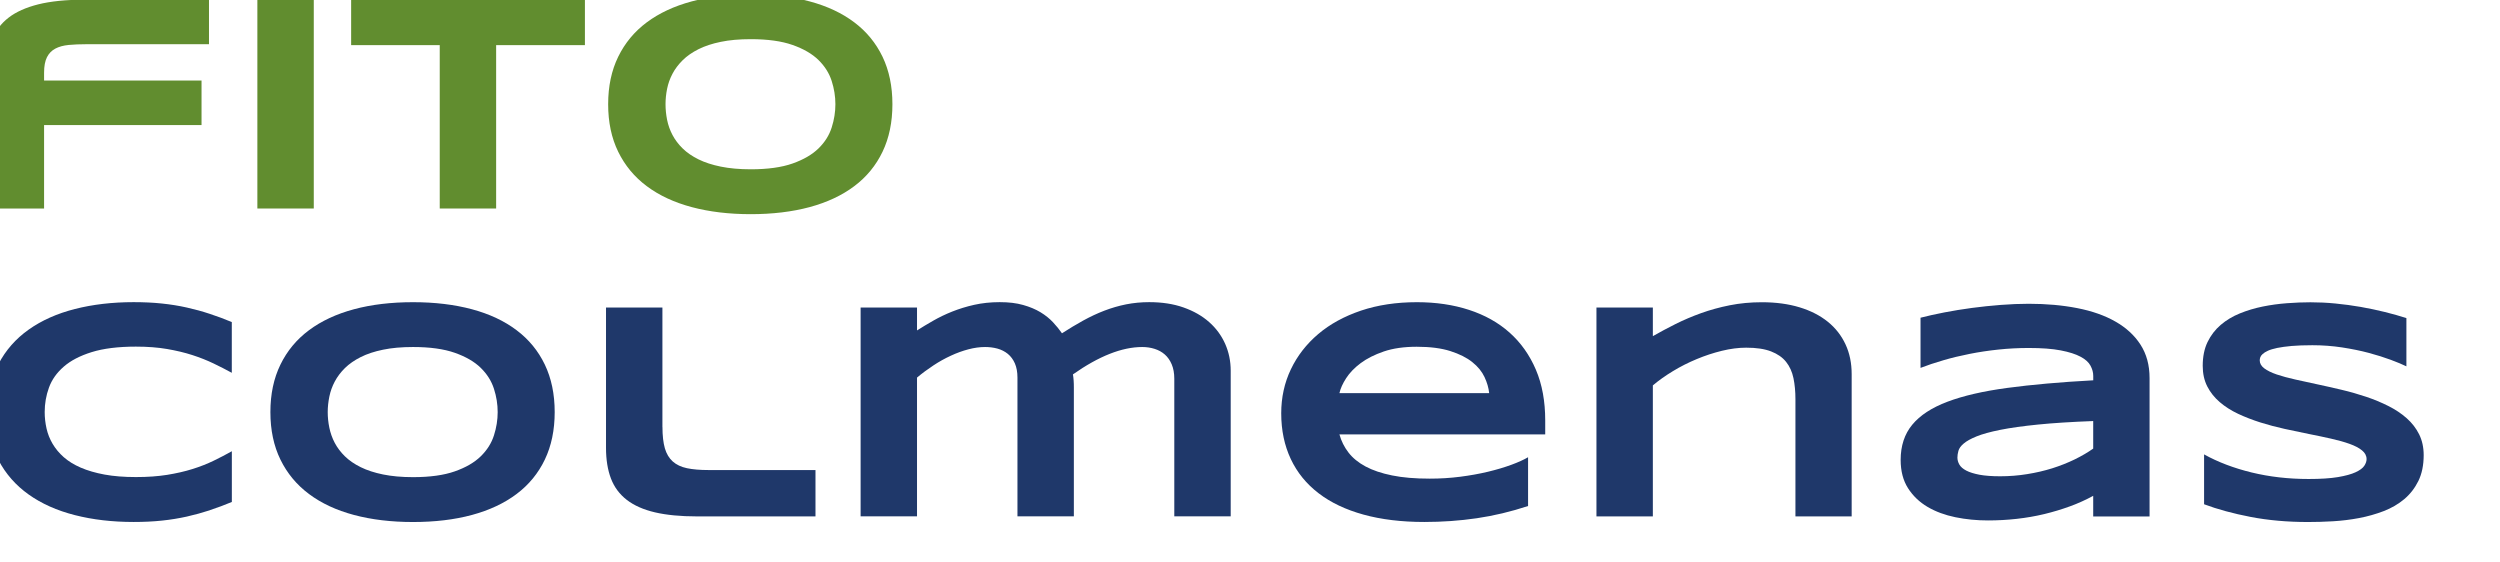
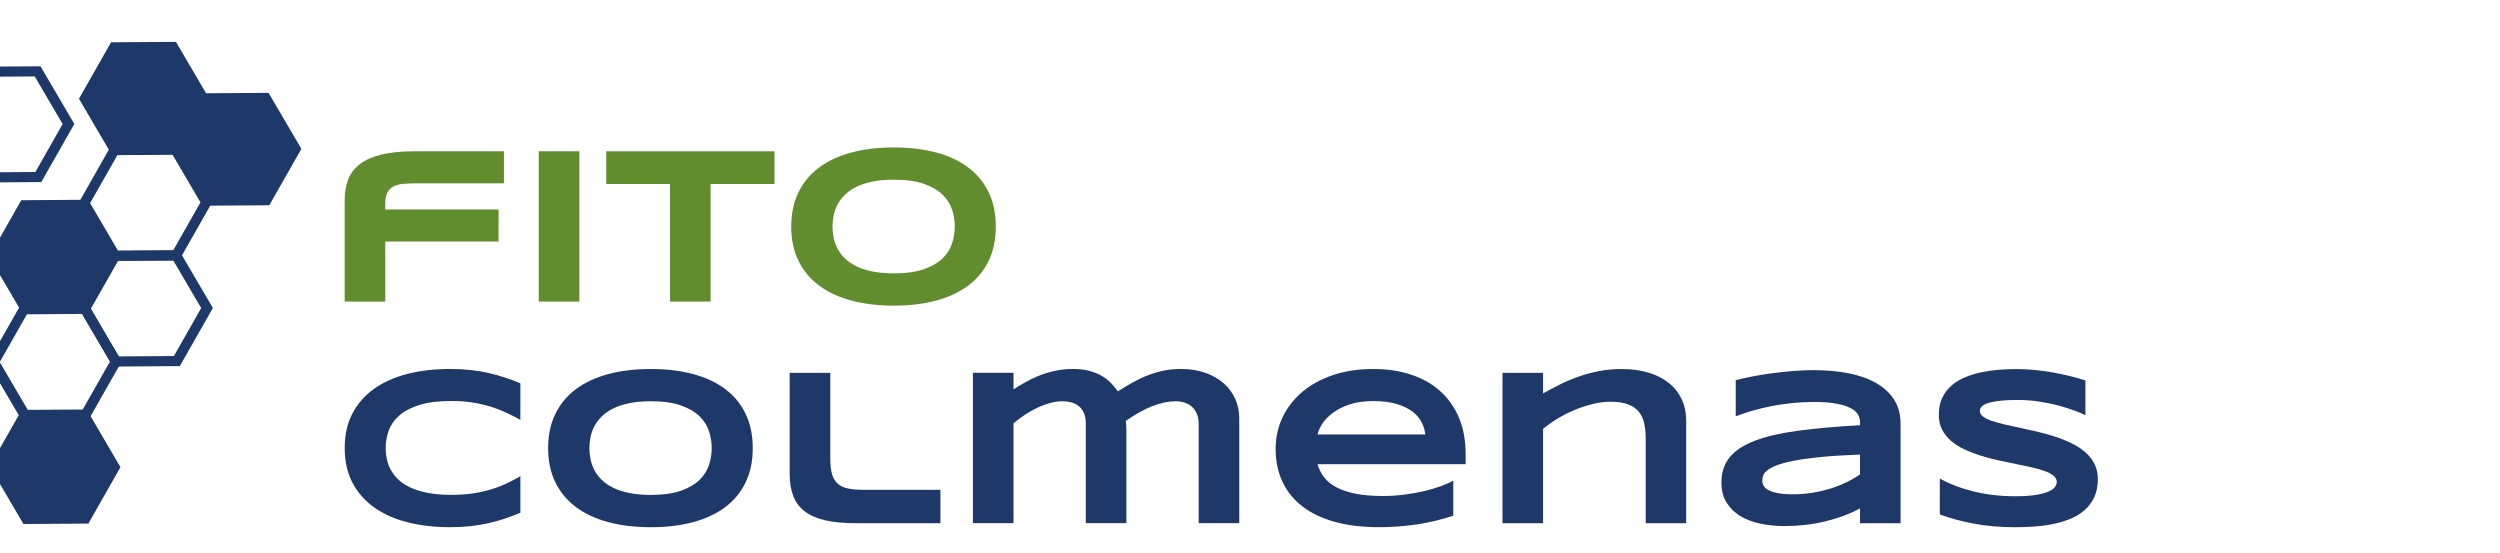
- <svg xmlns="http://www.w3.org/2000/svg" id="Capa_1" data-name="Capa 1" viewBox="228 268 570 128">
+ <svg xmlns="http://www.w3.org/2000/svg" id="Capa_1" data-name="Capa 1" viewBox="116 220 792 175">
  <defs>
    <style>
      .cls-1 {
        fill: #1f386a;
      }

      .cls-2 {
        fill: #618d2f;
      }
    </style>
  </defs>
  <g>
    <polygon class="cls-1" points="85.16 351.71 83.77 352.53 94.02 370 115.2 369.86 125.67 351.44 114.95 333.17 93.77 333.31 83.3 351.73 83.77 352.53 85.16 351.71 86.55 352.51 95.64 336.51 113.12 336.39 121.97 351.47 113.33 366.66 95.85 366.78 86.54 350.9 85.16 351.71 86.55 352.51 85.16 351.71" />
    <polygon class="cls-1" points="142.92 317.84 141.54 318.65 151.79 336.13 172.97 335.98 183.44 317.57 172.72 299.3 151.54 299.44 141.07 317.85 141.54 318.65 142.92 317.84 144.32 318.63 153.41 302.63 170.89 302.51 179.73 317.59 171.1 332.79 153.62 332.91 144.31 317.03 142.92 317.84 144.32 318.63 142.92 317.84" />
    <polygon class="cls-1" points="113.81 301.3 123.59 317.97 142.92 317.84 152.48 301.04 142.7 284.36 123.37 284.49 113.81 301.3" />
    <polygon class="cls-1" points="113.81 301.3 112.89 301.84 122.98 319.04 143.55 318.91 153.71 301.03 143.31 283.29 122.74 283.43 112.58 301.3 112.89 301.84 113.81 301.3 114.74 301.82 123.99 285.55 142.09 285.43 151.24 301.04 142.3 316.78 124.2 316.9 114.74 300.76 113.81 301.3 114.74 301.82 113.81 301.3" />
    <polygon class="cls-1" points="142.7 284.36 141.31 285.17 151.56 302.64 172.74 302.5 183.21 284.09 172.5 265.81 151.31 265.96 140.85 284.37 141.31 285.17 142.7 284.36 144.09 285.15 153.19 269.15 170.67 269.03 179.51 284.11 170.87 299.31 153.39 299.43 144.08 283.55 142.7 284.36 144.09 285.15 142.7 284.36" />
    <polygon class="cls-1" points="114.04 334.78 112.66 335.59 122.9 353.06 144.09 352.92 154.55 334.5 143.84 316.23 122.66 316.38 112.19 334.79 112.66 335.59 114.04 334.78 115.43 335.57 124.53 319.57 142.01 319.45 150.85 334.53 142.21 349.73 124.73 349.84 115.42 333.97 114.04 334.78 115.43 335.57 114.04 334.78" />
    <polygon class="cls-1" points="114.26 368.26 124.04 384.94 143.37 384.81 152.93 368 143.15 351.32 123.82 351.45 114.26 368.26" />
    <polygon class="cls-1" points="114.26 368.26 113.34 368.8 123.43 386.01 144 385.87 154.16 367.99 143.76 350.25 123.19 350.39 113.03 368.27 113.34 368.8 114.26 368.26 115.19 368.79 124.44 352.52 142.54 352.4 151.69 368.01 142.75 383.74 124.65 383.86 115.19 367.72 114.26 368.26 115.19 368.79 114.26 368.26" />
    <polygon class="cls-1" points="142.25 251.27 152.03 267.94 171.36 267.81 180.91 251.01 171.13 234.33 151.8 234.46 142.25 251.27" />
    <polygon class="cls-1" points="142.25 251.27 141.33 251.81 151.42 269.02 171.98 268.88 182.14 251 171.74 233.26 151.18 233.4 141.02 251.28 141.33 251.81 142.25 251.27 143.18 251.8 152.43 235.53 170.52 235.41 179.68 251.02 170.73 266.75 152.64 266.87 143.17 250.73 142.25 251.27 143.18 251.8 142.25 251.27" />
    <polygon class="cls-1" points="171.58 267.42 181.36 284.1 200.69 283.97 210.24 267.16 200.46 250.49 181.13 250.62 171.58 267.42" />
    <polygon class="cls-1" points="171.58 267.42 170.66 267.96 180.75 285.17 201.31 285.03 211.48 267.15 201.07 249.41 180.51 249.55 170.35 267.43 170.66 267.96 171.58 267.42 172.51 267.95 181.76 251.68 199.85 251.56 209.01 267.17 200.07 282.9 181.97 283.03 172.5 266.88 171.58 267.42 172.51 267.95 171.58 267.42" />
    <polygon class="cls-1" points="137.7 259.28 139.08 258.47 128.83 241 107.65 241.14 97.18 259.55 107.9 277.83 129.08 277.68 139.55 259.27 139.08 258.47 137.7 259.28 136.3 258.49 127.21 274.49 109.73 274.61 100.88 259.53 109.52 244.33 127 244.21 136.31 260.09 137.7 259.28 136.3 258.49 137.7 259.28" />
    <polygon class="cls-1" points="79.93 293.15 81.31 292.34 71.06 274.87 49.88 275.01 39.42 293.43 50.13 311.7 71.31 311.56 81.78 293.14 81.31 292.34 79.93 293.15 78.53 292.36 69.44 308.36 51.96 308.48 43.12 293.4 51.76 278.2 69.24 278.09 78.55 293.96 79.93 293.15 78.53 292.36 79.93 293.15" />
    <polygon class="cls-1" points="109.04 309.7 99.26 293.02 79.93 293.15 70.38 309.96 80.15 326.64 99.48 326.51 109.04 309.7" />
    <polygon class="cls-1" points="109.04 309.7 109.96 309.16 99.87 291.95 79.3 292.09 69.14 309.97 79.54 327.71 100.11 327.57 110.27 309.69 109.96 309.16 109.04 309.7 108.11 309.17 98.86 325.44 80.76 325.56 71.61 309.95 80.55 294.22 98.65 294.1 108.12 310.24 109.04 309.7 108.11 309.17 109.04 309.7" />
    <polygon class="cls-1" points="80.15 326.64 81.54 325.82 71.29 308.35 50.11 308.49 39.64 326.91 50.36 345.18 71.54 345.04 82 326.62 81.54 325.82 80.15 326.64 78.76 325.84 69.67 341.84 52.19 341.96 43.34 326.88 51.98 311.69 69.46 311.57 78.77 327.45 80.15 326.64 78.76 325.84 80.15 326.64" />
    <polygon class="cls-1" points="108.81 276.22 110.19 275.41 99.95 257.93 78.77 258.07 68.3 276.49 79.01 294.76 100.2 294.62 110.66 276.2 110.19 275.41 108.81 276.22 107.42 275.43 98.32 291.43 80.84 291.54 72 276.46 80.64 261.27 98.12 261.15 107.43 277.03 108.81 276.22 107.42 275.43 108.81 276.22" />
    <polygon class="cls-1" points="108.59 242.74 98.81 226.06 79.48 226.19 69.92 243 79.7 259.67 99.03 259.54 108.59 242.74" />
    <polygon class="cls-1" points="108.59 242.74 109.51 242.19 99.42 224.99 78.85 225.12 68.69 243 79.09 260.74 99.66 260.61 109.82 242.73 109.51 242.19 108.59 242.74 107.66 242.21 98.41 258.48 80.31 258.6 71.16 242.99 80.1 227.25 98.2 227.13 107.66 243.28 108.59 242.74 107.66 242.21 108.59 242.74" />
    <polygon class="cls-1" points="80.6 359.73 70.82 343.05 51.49 343.18 41.94 359.99 51.72 376.66 71.05 376.53 80.6 359.73" />
    <polygon class="cls-1" points="80.6 359.73 81.52 359.19 71.43 341.98 50.87 342.12 40.71 360 51.11 377.74 71.67 377.6 81.84 359.72 81.52 359.19 80.6 359.73 79.67 359.2 70.43 375.47 52.33 375.59 43.17 359.98 52.12 344.25 70.21 344.12 79.68 360.27 80.6 359.73 79.67 359.2 80.6 359.73" />
    <polygon class="cls-1" points="51.27 343.57 41.49 326.9 22.16 327.03 12.61 343.83 22.39 360.51 41.72 360.38 51.27 343.57" />
    <polygon class="cls-1" points="51.27 343.57 52.19 343.03 42.1 325.82 21.54 325.96 11.37 343.84 21.78 361.58 42.34 361.44 52.5 343.56 52.19 343.03 51.27 343.57 50.34 343.04 41.09 359.31 23 359.44 13.84 343.82 22.79 328.09 40.88 327.97 50.35 344.11 51.27 343.57 50.34 343.04 51.27 343.57" />
  </g>
  <g>
    <g>
      <path class="cls-2" d="M247.69,278.08c-1.5,0-2.85.06-4.04.17-1.19.12-2.2.39-3.03.83-.83.44-1.47,1.09-1.91,1.96s-.66,2.05-.66,3.55v1.77h35.9v10.15h-35.9v19.03h-12.86v-32.02c0-2.45.36-4.64,1.09-6.58.73-1.94,1.95-3.58,3.66-4.9,1.71-1.33,3.97-2.34,6.79-3.05,2.82-.7,6.33-1.06,10.54-1.06h28.38v10.15h-27.97Z" />
      <path class="cls-2" d="M286.68,315.54v-47.62h12.86v47.62h-12.86Z" />
      <path class="cls-2" d="M341.12,278.29v37.25h-12.86v-37.25h-20.2v-10.36h53.3v10.36h-20.24Z" />
      <path class="cls-2" d="M431.47,291.77c0,4.09-.75,7.7-2.25,10.83-1.5,3.13-3.65,5.75-6.45,7.85-2.79,2.1-6.19,3.69-10.17,4.77-3.99,1.07-8.46,1.61-13.43,1.61s-9.46-.54-13.46-1.61-7.42-2.66-10.24-4.77c-2.82-2.1-4.99-4.72-6.52-7.85-1.53-3.13-2.29-6.74-2.29-10.83s.76-7.7,2.29-10.83,3.7-5.75,6.52-7.85c2.82-2.1,6.23-3.69,10.24-4.77s8.5-1.61,13.46-1.61,9.44.54,13.43,1.61c3.99,1.07,7.38,2.66,10.17,4.77,2.8,2.1,4.94,4.72,6.45,7.85,1.5,3.13,2.25,6.74,2.25,10.83ZM418.47,291.77c0-1.78-.28-3.55-.85-5.32-.57-1.77-1.57-3.36-3.01-4.77-1.44-1.41-3.41-2.55-5.91-3.43-2.5-.88-5.67-1.32-9.53-1.32-2.59,0-4.86.2-6.83.61-1.96.4-3.66.96-5.09,1.68s-2.63,1.55-3.6,2.51c-.97.96-1.75,1.99-2.32,3.08-.58,1.1-.99,2.24-1.23,3.43-.24,1.19-.36,2.36-.36,3.52s.12,2.37.36,3.57.65,2.35,1.23,3.45c.58,1.1,1.35,2.12,2.32,3.07.97.95,2.17,1.77,3.6,2.48s3.13,1.26,5.09,1.66c1.96.4,4.24.61,6.83.61,3.86,0,7.03-.44,9.53-1.32,2.49-.88,4.46-2.02,5.91-3.43,1.44-1.41,2.45-3,3.01-4.77.57-1.77.85-3.54.85-5.32Z" />
    </g>
    <g>
      <path class="cls-1" d="M275.83,384.34c-1.69.55-3.43,1.03-5.23,1.44-1.8.4-3.7.71-5.7.92-2,.21-4.14.31-6.43.31-4.85,0-9.32-.52-13.39-1.56-4.08-1.04-7.59-2.6-10.54-4.7-2.94-2.09-5.24-4.7-6.88-7.83-1.64-3.13-2.46-6.79-2.46-10.97s.82-7.84,2.46-10.97,3.93-5.74,6.88-7.83c2.95-2.09,6.46-3.66,10.54-4.7,4.08-1.04,8.54-1.56,13.39-1.56,2.29,0,4.43.1,6.43.31,2,.21,3.9.51,5.7.92,1.8.4,3.55.88,5.23,1.44,1.69.55,3.36,1.18,5.02,1.87v11.57c-1.32-.72-2.7-1.43-4.16-2.13-1.46-.7-3.06-1.34-4.82-1.91s-3.69-1.03-5.79-1.39c-2.1-.36-4.47-.54-7.1-.54-4.04,0-7.4.42-10.07,1.25-2.67.83-4.8,1.94-6.39,3.33-1.59,1.39-2.71,2.97-3.36,4.77-.65,1.79-.97,3.64-.97,5.56,0,1.27.14,2.52.42,3.76.28,1.24.74,2.4,1.39,3.5.65,1.1,1.49,2.11,2.53,3.03,1.04.92,2.33,1.72,3.88,2.39,1.55.67,3.36,1.2,5.42,1.58,2.07.38,4.45.57,7.16.57s5-.17,7.1-.5c2.1-.34,4.03-.78,5.79-1.33s3.36-1.18,4.82-1.89c1.46-.7,2.84-1.43,4.16-2.17v11.57c-1.66.69-3.34,1.32-5.02,1.87Z" />
      <path class="cls-1" d="M354.47,361.96c0,4.09-.75,7.7-2.25,10.83-1.5,3.13-3.65,5.75-6.45,7.85-2.79,2.1-6.18,3.69-10.17,4.77s-8.46,1.61-13.43,1.61-9.46-.54-13.47-1.61-7.42-2.66-10.24-4.77c-2.82-2.1-4.99-4.72-6.52-7.85-1.53-3.13-2.29-6.74-2.29-10.83s.76-7.7,2.29-10.83c1.52-3.13,3.7-5.75,6.52-7.85,2.82-2.1,6.23-3.69,10.24-4.77s8.5-1.61,13.47-1.61,9.44.54,13.43,1.61,7.38,2.66,10.17,4.77c2.8,2.1,4.95,4.72,6.45,7.85,1.5,3.13,2.25,6.74,2.25,10.83ZM341.47,361.96c0-1.78-.28-3.55-.85-5.32-.57-1.77-1.57-3.36-3.01-4.77-1.44-1.41-3.41-2.55-5.91-3.43-2.5-.88-5.67-1.32-9.53-1.32-2.59,0-4.87.2-6.83.61-1.96.4-3.66.96-5.09,1.68s-2.63,1.55-3.61,2.51c-.97.96-1.74,1.99-2.32,3.08-.58,1.1-.99,2.24-1.23,3.43-.24,1.19-.37,2.36-.37,3.52s.12,2.37.37,3.57.65,2.35,1.23,3.45c.58,1.1,1.35,2.12,2.32,3.07.97.95,2.17,1.77,3.61,2.48s3.13,1.26,5.09,1.66c1.96.4,4.24.61,6.83.61,3.86,0,7.03-.44,9.53-1.32,2.5-.88,4.47-2.02,5.91-3.43,1.44-1.41,2.45-3,3.01-4.77.57-1.77.85-3.54.85-5.32Z" />
      <path class="cls-1" d="M379.04,365.35c0,1.99.19,3.61.55,4.87.37,1.26.97,2.26,1.8,3,.83.74,1.91,1.25,3.24,1.53,1.33.28,2.96.42,4.9.42h24.4v10.57h-27.03c-3.75,0-6.93-.31-9.55-.92-2.62-.61-4.77-1.56-6.43-2.84-1.66-1.28-2.87-2.9-3.62-4.87-.75-1.96-1.13-4.3-1.13-7v-31.99h12.86v27.24Z" />
      <path class="cls-1" d="M437.08,338.11v5.23c1.13-.72,2.36-1.46,3.69-2.22,1.33-.76,2.77-1.46,4.33-2.08,1.56-.62,3.23-1.14,5.02-1.54,1.79-.4,3.73-.61,5.81-.61s3.81.21,5.33.64c1.53.43,2.85.98,3.97,1.66,1.12.68,2.07,1.44,2.86,2.29s1.47,1.68,2.04,2.51c1.64-1.06,3.26-2.03,4.85-2.91,1.6-.88,3.2-1.63,4.82-2.25,1.62-.62,3.27-1.1,4.96-1.44,1.68-.33,3.44-.5,5.27-.5,2.91,0,5.52.4,7.81,1.21,2.3.81,4.25,1.92,5.84,3.33,1.6,1.41,2.81,3.07,3.66,4.97.84,1.91,1.26,3.94,1.26,6.12v33.2h-12.86v-31.36c0-1.27-.2-2.37-.59-3.29-.39-.92-.92-1.67-1.58-2.25-.66-.58-1.44-1-2.32-1.28s-1.83-.42-2.82-.42c-4.62,0-9.89,2.08-15.8,6.24.07.39.12.85.16,1.39s.05,1.06.05,1.59v29.39h-12.86v-31.64c0-1.27-.2-2.35-.59-3.24-.39-.89-.93-1.61-1.61-2.17-.68-.55-1.47-.95-2.36-1.2-.89-.24-1.83-.36-2.82-.36-1.2,0-2.47.17-3.79.52-1.33.35-2.67.83-4.02,1.46-1.35.62-2.68,1.36-3.98,2.22-1.31.86-2.55,1.78-3.73,2.77v31.64h-12.86v-47.62h12.86Z" />
      <path class="cls-1" d="M576.4,383.37c-3.91,1.29-7.8,2.22-11.7,2.79s-7.87.85-11.94.85c-5.2,0-9.82-.56-13.88-1.68-4.05-1.12-7.47-2.74-10.24-4.87-2.77-2.12-4.89-4.72-6.34-7.8s-2.18-6.55-2.18-10.43c0-3.6.73-6.95,2.2-10.03,1.47-3.08,3.55-5.76,6.24-8.04,2.69-2.28,5.94-4.05,9.75-5.34,3.81-1.28,8.07-1.92,12.75-1.92,4.32,0,8.28.58,11.87,1.75,3.59,1.17,6.68,2.89,9.25,5.18s4.57,5.11,6,8.46,2.13,7.21,2.13,11.57v3.19h-46.92c.42,1.5,1.1,2.88,2.06,4.12.96,1.25,2.26,2.31,3.9,3.19,1.64.88,3.66,1.56,6.05,2.04,2.39.49,5.25.73,8.58.73,2.36,0,4.67-.14,6.93-.43,2.26-.29,4.38-.67,6.34-1.14,1.96-.47,3.74-1,5.32-1.58,1.58-.58,2.86-1.16,3.83-1.73v11.12ZM567.53,357.63c-.12-1.18-.47-2.4-1.06-3.66-.59-1.26-1.52-2.4-2.79-3.41-1.27-1.02-2.93-1.85-4.99-2.51-2.06-.66-4.62-.99-7.69-.99-2.89,0-5.38.36-7.48,1.07-2.1.72-3.87,1.61-5.29,2.67-1.42,1.06-2.52,2.21-3.31,3.43-.79,1.23-1.3,2.36-1.53,3.4h34.14Z" />
      <path class="cls-1" d="M637.36,385.73v-26.68c0-1.78-.15-3.39-.45-4.83s-.86-2.68-1.68-3.71c-.82-1.03-1.96-1.82-3.43-2.39-1.47-.57-3.36-.85-5.67-.85-1.76,0-3.6.24-5.53.71-1.93.47-3.84,1.1-5.74,1.89-1.9.79-3.71,1.7-5.42,2.74-1.72,1.04-3.25,2.13-4.59,3.26v29.87h-12.86v-47.62h12.86v6.52c1.62-.92,3.34-1.84,5.17-2.76,1.82-.91,3.77-1.74,5.82-2.48,2.06-.74,4.24-1.34,6.55-1.8,2.31-.46,4.75-.69,7.31-.69,3.21,0,6.08.39,8.61,1.16s4.67,1.87,6.43,3.29,3.1,3.14,4.04,5.16c.94,2.02,1.4,4.28,1.4,6.78v32.44h-12.82Z" />
      <path class="cls-1" d="M705.25,385.73v-4.68c-1.64.9-3.4,1.7-5.29,2.39s-3.84,1.28-5.87,1.77c-2.04.49-4.13.85-6.29,1.09-2.16.24-4.34.36-6.53.36-2.56,0-5.04-.24-7.43-.73-2.39-.49-4.51-1.27-6.36-2.36-1.85-1.09-3.33-2.51-4.45-4.26-1.12-1.76-1.68-3.9-1.68-6.45,0-3.21.88-5.89,2.64-8.02,1.76-2.14,4.44-3.89,8.04-5.25,3.61-1.36,8.16-2.41,13.67-3.15,5.51-.74,12.03-1.32,19.56-1.73v-1c0-.79-.21-1.56-.63-2.34-.41-.77-1.17-1.46-2.27-2.04-1.1-.59-2.6-1.07-4.51-1.44-1.91-.37-4.34-.55-7.3-.55-2.33,0-4.64.12-6.91.36-2.28.24-4.47.57-6.58.99-2.12.42-4.12.9-6.01,1.46-1.9.55-3.62,1.13-5.17,1.73v-11.44c1.62-.42,3.43-.82,5.44-1.21s4.1-.73,6.27-1.02c2.17-.29,4.37-.52,6.58-.69,2.22-.17,4.34-.26,6.38-.26,4,0,7.68.33,11.06.99s6.28,1.68,8.71,3.07c2.44,1.39,4.35,3.14,5.72,5.27,1.37,2.13,2.06,4.66,2.06,7.59v31.57h-12.86ZM705.25,364c-4.95.19-9.15.45-12.6.8-3.46.35-6.33.75-8.61,1.21-2.29.46-4.08.96-5.39,1.49-1.3.53-2.28,1.07-2.93,1.63-.65.55-1.05,1.11-1.2,1.66-.15.55-.23,1.06-.23,1.53,0,.55.15,1.09.45,1.61.3.52.83.98,1.58,1.37.75.39,1.75.7,3,.94,1.25.23,2.82.35,4.71.35,2.1,0,4.16-.16,6.17-.49,2.01-.32,3.92-.77,5.72-1.33,1.8-.57,3.49-1.24,5.08-2.01,1.58-.77,3-1.6,4.25-2.48v-6.27Z" />
      <path class="cls-1" d="M776.67,351.53c-.9-.44-2.09-.94-3.57-1.49-1.48-.55-3.15-1.08-5.02-1.58-1.87-.5-3.91-.91-6.1-1.25-2.19-.33-4.45-.5-6.76-.5-1.85,0-3.43.06-4.73.17-1.3.12-2.4.27-3.29.45-.89.19-1.6.4-2.12.64-.52.24-.92.49-1.2.75-.28.25-.46.51-.54.76s-.12.48-.12.69c0,.69.35,1.3,1.04,1.82.69.52,1.64.98,2.84,1.39,1.2.4,2.6.79,4.19,1.14,1.6.36,3.29.73,5.08,1.11,1.79.38,3.64.8,5.54,1.25,1.91.45,3.75.98,5.55,1.58,1.79.6,3.48,1.3,5.07,2.1,1.6.8,2.99,1.73,4.19,2.79,1.2,1.06,2.15,2.29,2.84,3.67.69,1.39,1.04,2.97,1.04,4.75,0,2.29-.41,4.25-1.21,5.89-.81,1.64-1.89,3.03-3.24,4.16-1.35,1.13-2.92,2.04-4.69,2.72-1.78.68-3.65,1.21-5.6,1.58s-3.93.61-5.93.73c-2,.12-3.9.17-5.7.17-4.71,0-9.07-.39-13.08-1.16-4.01-.77-7.55-1.74-10.62-2.89v-11.37c3.16,1.76,6.78,3.13,10.83,4.12s8.39,1.49,13.01,1.49c2.72,0,4.95-.14,6.67-.43,1.72-.29,3.07-.66,4.04-1.11.97-.45,1.63-.94,1.98-1.47.35-.53.52-1.04.52-1.52,0-.76-.35-1.43-1.04-1.99-.69-.57-1.64-1.06-2.84-1.49-1.2-.43-2.6-.82-4.19-1.18-1.6-.36-3.29-.72-5.08-1.07-1.79-.36-3.63-.74-5.53-1.16-1.9-.42-3.74-.91-5.53-1.47-1.79-.57-3.48-1.22-5.08-1.97-1.59-.75-2.99-1.64-4.19-2.67-1.2-1.03-2.15-2.22-2.84-3.57-.69-1.35-1.04-2.92-1.04-4.7,0-2.1.37-3.92,1.11-5.44.74-1.52,1.74-2.82,3-3.9,1.26-1.07,2.71-1.95,4.37-2.62,1.65-.67,3.39-1.19,5.21-1.56s3.67-.62,5.55-.76c1.87-.14,3.65-.21,5.33-.21,1.85,0,3.75.09,5.7.28,1.95.19,3.88.45,5.77.78,1.9.34,3.73.72,5.5,1.16,1.77.44,3.4.9,4.9,1.39v11.02Z" />
    </g>
  </g>
</svg>
